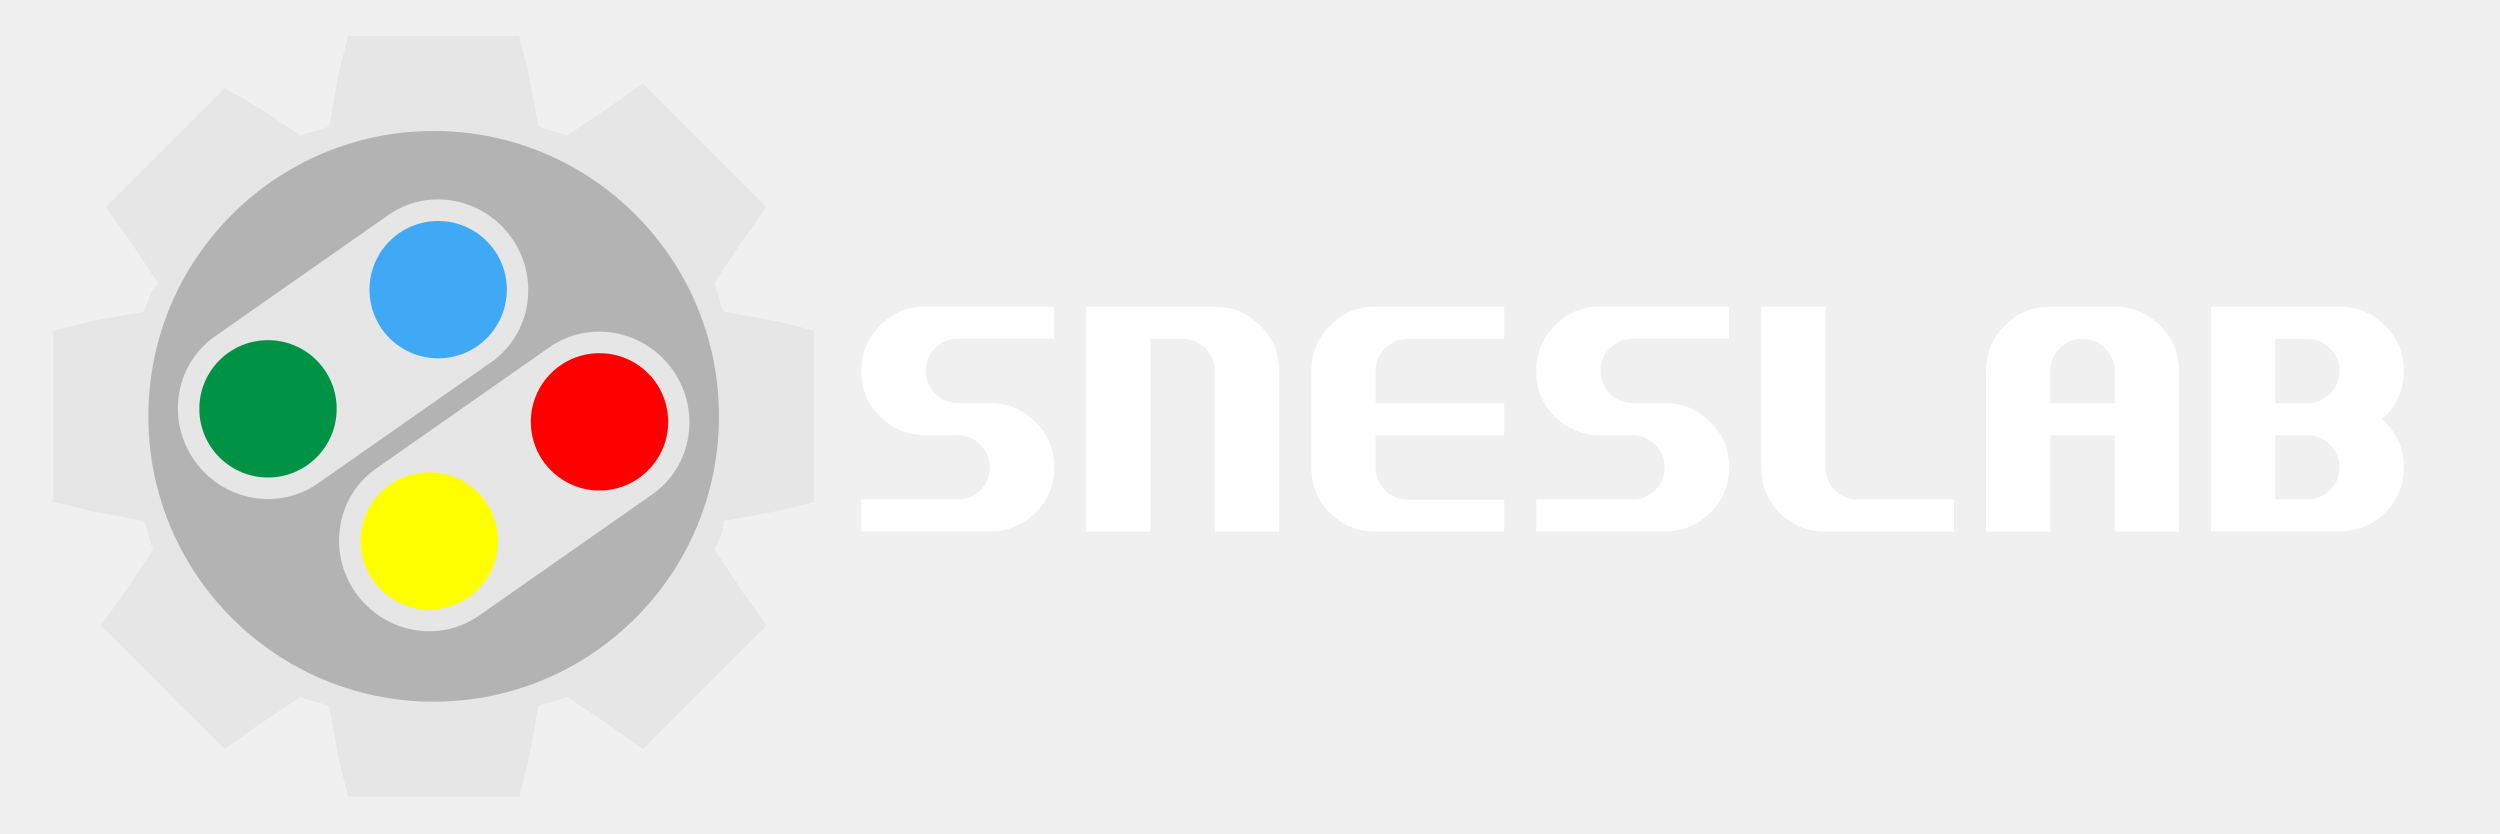
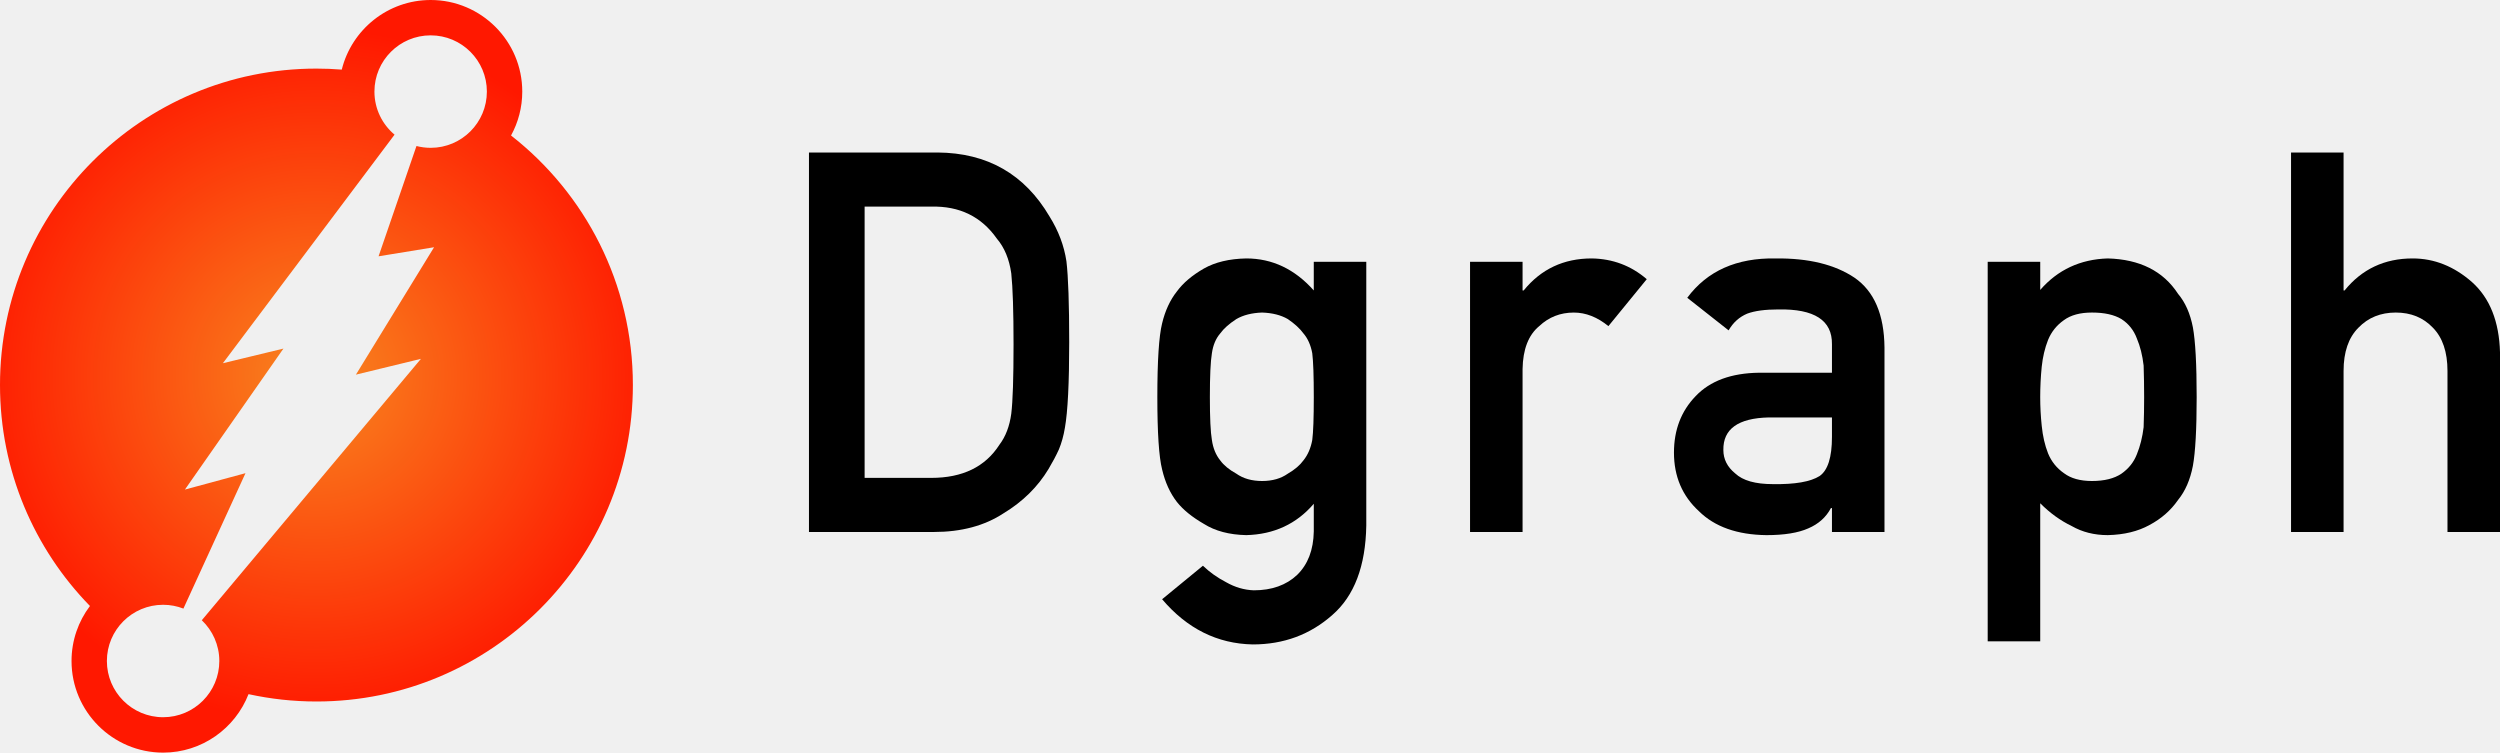
- <svg xmlns="http://www.w3.org/2000/svg" version="1.1" id="Layer_1" x="0px" y="0px" viewBox="0 0 1500 500" style="enable-background:new 0 0 1500 500;" xml:space="preserve">
-   <style type="text/css">
- 	@keyframes spinnan {
- 		0% { transform: rotate(90deg); }
- 		100% { transform: rotate(0deg); }
- 	}
- 	
- 	.cube {
- 		transform-origin: 260.2px;
- 		animation-duration: 2000ms;
- 		animation-iteration-count: infinite;
- 		animation-name: spinnan;
- 		animation-timing-function: linear;
- 	}
- 
- 	.st0{fill:#E6E6E6;}
- 	.st1{fill:#B3B3B3;}
- 	.st2{fill:#FF0000;}
- 	.st3{fill:#FFFF00;}
- 	.st4{fill:#3FA9F5;}
- 	.st5{fill:#009245;}
- 	.st6{fill:#FFFFFF;}
- </style>
+ <svg xmlns="http://www.w3.org/2000/svg" version="1.1" id="Layer_1" x="0px" y="0px" width="232.525px" height="70px" viewBox="0 0 232.525 70" enable-background="new 0 0 232.525 70" xml:space="preserve">
  <g>
-     <path class="st0 cube" d="M465.6,192.7l-31.4-5.7c-2.9-5.7-2.9-11.4-5.7-17.1l17.1-25.7l14.3-20l-74.2-74.2l-20,14.3l-25.7,17.1   c-5.7-2.9-11.4-2.9-17.1-5.7l-5.7-31.4l-5.7-22.8H208.9l-5.7,22.8l-5.7,31.4c-5.7,2.9-11.4,2.9-17.1,5.7l-25.7-17.1l-20-11.4   l-71.3,71.3l14.3,20l17.1,25.7c-5.7,5.7-5.7,11.4-8.6,17.1l-31.4,5.7L32,198.4v102.7l22.8,5.7l31.4,5.7c2.9,5.7,2.9,11.4,5.7,17.1   l-17.1,25.7l-14.3,20l74.2,74.2l20-14.3l25.7-17.1c5.7,2.9,11.4,2.9,17.1,5.7l5.7,31.4l5.7,22.8h102.7l5.7-22.8l5.7-31.4   c5.7-2.9,11.4-2.9,17.1-5.7l25.7,17.1l20,14.3l74.2-74.2l-14.3-20l-17.1-25.7c2.9-5.7,5.7-11.4,5.7-17.1l31.4-5.7l22.8-5.7V198.4   C488.5,198.4,465.6,192.7,465.6,192.7z" />
+     <radialGradient id="SVGID_1_" cx="29.432" cy="35" r="32.336" gradientUnits="userSpaceOnUse">
+       <stop offset="0" style="stop-color:#F8861F" />
+       <stop offset="1" style="stop-color:#FF1800" />
+     </radialGradient>
+     <path fill="url(#SVGID_1_)" d="M47.532,12.603c0.665-1.213,1.044-2.605,1.044-4.084C48.577,3.822,44.755,0,40.059,0   c-3.993,0-7.353,2.761-8.271,6.474C31.01,6.412,30.224,6.38,29.432,6.38C13.177,6.38,0,19.557,0,35.812   c0,7.997,3.19,15.246,8.366,20.551c-1.075,1.426-1.713,3.199-1.713,5.118c0,4.698,3.822,8.52,8.521,8.52   c3.61,0,6.704-2.259,7.941-5.438c2.035,0.445,4.149,0.683,6.317,0.683c16.255,0,29.432-13.179,29.432-29.433   C58.864,26.382,54.429,17.99,47.532,12.603z M40.057,13.749c-0.456,0-0.899-0.059-1.321-0.168L35.21,23.839l5.162-0.843   l-7.269,11.85l6.049-1.471L18.769,57.689c1.003,0.952,1.63,2.299,1.63,3.791c0,2.887-2.341,5.229-5.228,5.229   c-2.888,0-5.23-2.343-5.23-5.229c0-2.888,2.342-5.229,5.23-5.229c0.666,0,1.302,0.126,1.888,0.354l5.774-12.595l-5.634,1.525   l9.163-13.113l-5.632,1.362l15.968-21.259c-1.144-0.959-1.872-2.398-1.872-4.008c0-2.887,2.342-5.229,5.23-5.229   c2.886,0,5.228,2.342,5.228,5.229C45.285,11.407,42.943,13.749,40.057,13.749z" />
    <g>
-       <circle class="st1" cx="260.2" cy="249.8" r="171.2" />
+       <path d="M75.242,14.184h11.962c4.629,0.032,8.1,2.017,10.415,5.955c0.828,1.324,1.352,2.711,1.57,4.165    c0.172,1.453,0.258,3.962,0.258,7.528c0,3.793-0.133,6.44-0.398,7.941c-0.125,0.758-0.313,1.436-0.563,2.034    c-0.266,0.58-0.586,1.186-0.962,1.815c-1.001,1.661-2.393,3.034-4.175,4.114c-1.767,1.163-3.933,1.744-6.497,1.744h-11.61V14.184z     M80.417,44.448h6.199c2.911,0,5.023-1.028,6.339-3.081c0.579-0.761,0.947-1.724,1.103-2.888c0.141-1.148,0.212-3.299,0.212-6.453    c0-3.073-0.071-5.272-0.212-6.599c-0.188-1.326-0.633-2.401-1.337-3.227c-1.441-2.054-3.476-3.048-6.104-2.983h-6.199V44.448z" />
+       <path d="M122.194,46.857c-1.609,1.878-3.703,2.849-6.281,2.915c-1.577-0.034-2.888-0.381-3.935-1.042    c-1.095-0.631-1.93-1.309-2.508-2.035c-0.64-0.824-1.101-1.833-1.382-3.029c-0.297-1.179-0.444-3.423-0.444-6.734    c0-3.376,0.147-5.661,0.444-6.857c0.282-1.178,0.742-2.172,1.382-2.979c0.579-0.787,1.414-1.493,2.508-2.121    c1.046-0.593,2.358-0.906,3.935-0.938c2.421,0,4.515,0.993,6.281,2.978v-2.663h4.884v24.523c-0.062,3.777-1.116,6.553-3.161,8.328    c-2.061,1.825-4.526,2.736-7.399,2.736c-3.293-0.064-6.104-1.466-8.43-4.204l3.796-3.116c0.625,0.601,1.342,1.11,2.155,1.532    c0.828,0.472,1.687,0.723,2.578,0.754c1.67,0,3.016-0.477,4.03-1.434c1-0.974,1.516-2.318,1.548-4.038V46.857z M112.53,36.94    c0,1.928,0.062,3.255,0.188,3.984c0.109,0.761,0.368,1.393,0.774,1.895c0.328,0.453,0.829,0.866,1.501,1.238    c0.64,0.453,1.439,0.681,2.393,0.681c0.954,0,1.752-0.228,2.393-0.681c0.641-0.372,1.126-0.785,1.455-1.238    c0.405-0.502,0.68-1.134,0.82-1.895c0.095-0.729,0.142-2.057,0.142-3.984c0-1.959-0.047-3.32-0.142-4.081    c-0.141-0.761-0.415-1.376-0.82-1.846c-0.329-0.454-0.814-0.899-1.455-1.336c-0.641-0.372-1.438-0.574-2.393-0.607    c-0.954,0.033-1.752,0.235-2.393,0.607c-0.672,0.437-1.173,0.883-1.501,1.336c-0.406,0.47-0.665,1.085-0.774,1.846    C112.592,33.621,112.53,34.981,112.53,36.94z" />
+       <path d="M136.729,24.352h4.885v2.663h0.103c1.611-1.985,3.722-2.978,6.333-2.978c1.955,0.032,3.66,0.676,5.115,1.93l-3.568,4.366    c-1.033-0.841-2.105-1.262-3.216-1.262c-1.252,0-2.325,0.42-3.217,1.26c-1.001,0.824-1.519,2.158-1.55,4v15.151h-4.885V24.352z" />
+       <path d="M170.39,47.254h-0.095c-0.452,0.855-1.155,1.485-2.108,1.89c-0.938,0.418-2.234,0.629-3.891,0.629    c-2.719-0.034-4.812-0.775-6.281-2.228c-1.547-1.421-2.32-3.235-2.32-5.446c0-2.114,0.672-3.865,2.016-5.254    c1.344-1.419,3.312-2.145,5.906-2.178h6.773v-2.651c0.031-2.222-1.633-3.299-4.994-3.235c-1.22,0-2.181,0.129-2.885,0.389    c-0.734,0.308-1.313,0.827-1.733,1.557l-3.847-3.03c1.858-2.504,4.6-3.724,8.224-3.66c3.061-0.032,5.506,0.565,7.333,1.792    c1.828,1.259,2.757,3.422,2.788,6.488v17.165h-4.886V47.254z M170.39,38.826h-5.871c-2.853,0.064-4.261,1.074-4.229,3.029    c0,0.854,0.368,1.583,1.104,2.18c0.705,0.663,1.871,0.993,3.5,0.993c2.051,0.033,3.499-0.218,4.345-0.75    c0.769-0.533,1.151-1.744,1.151-3.635V38.826z" />
+       <path d="M184.876,24.352h4.886v2.614c1.626-1.872,3.719-2.849,6.281-2.929c2.984,0.08,5.164,1.179,6.538,3.293    c0.671,0.791,1.131,1.831,1.381,3.122c0.232,1.276,0.35,3.438,0.35,6.488c0,2.97-0.117,5.1-0.352,6.391    c-0.249,1.291-0.71,2.35-1.381,3.173c-0.673,0.967-1.556,1.742-2.649,2.324c-1.077,0.597-2.373,0.91-3.889,0.944    c-1.25,0-2.366-0.281-3.351-0.844c-1.062-0.513-2.038-1.221-2.929-2.12v12.841h-4.886V24.352z M194.571,44.738    c1.156,0,2.07-0.228,2.744-0.681c0.672-0.47,1.148-1.068,1.432-1.797c0.311-0.761,0.521-1.604,0.632-2.527    c0.031-0.906,0.047-1.837,0.047-2.793c0-1.004-0.016-1.983-0.047-2.939c-0.11-0.956-0.321-1.797-0.632-2.526    c-0.283-0.761-0.76-1.361-1.432-1.798c-0.674-0.405-1.588-0.607-2.744-0.607c-1.095,0-1.964,0.235-2.604,0.705    c-0.674,0.47-1.166,1.084-1.479,1.846c-0.298,0.761-0.493,1.587-0.586,2.478c-0.095,0.94-0.142,1.886-0.142,2.842    c0,0.892,0.047,1.781,0.142,2.673c0.093,0.938,0.288,1.789,0.586,2.55c0.312,0.762,0.805,1.377,1.479,1.846    C192.607,44.495,193.477,44.738,194.571,44.738z" />
+       <path d="M213.09,14.184h4.886v12.831h0.094c1.609-1.985,3.718-2.978,6.327-2.978c2.014,0,3.857,0.735,5.527,2.203    c1.657,1.486,2.523,3.664,2.602,6.537v16.705h-4.886V34.5c0-1.762-0.454-3.103-1.361-4.024c-0.891-0.938-2.04-1.406-3.448-1.406    c-1.406,0-2.563,0.468-3.47,1.406c-0.924,0.921-1.385,2.263-1.385,4.024v14.981h-4.886V14.184z" />
    </g>
-     <path class="st0" d="M329.6,208.4l-103.9,72.7c-23.9,16.7-29.4,50.1-12.4,74.4c17.1,24.4,50.3,30.6,74.2,13.8l103.9-72.7   c23.9-16.7,29.4-50.1,12.4-74.4S353.5,191.6,329.6,208.4z" />
-     <circle class="st2" cx="359.7" cy="253.1" r="41.2" />
-     <circle class="st3" cx="257.6" cy="324.6" r="41.2" />
-     <path class="st0" d="M232.9,129.1L129,201.8c-23.9,16.7-29.4,50.1-12.4,74.4c17.1,24.4,50.3,30.6,74.2,13.8l103.9-72.7   c23.9-16.7,29.4-50.1,12.4-74.4C290,118.5,256.8,112.3,232.9,129.1z" />
-     <circle class="st4" cx="262.9" cy="173.8" r="41.2" />
-     <circle class="st5" cx="160.8" cy="245.3" r="41.2" />
-   </g>
-   <g>
-     <path class="st6" d="M516.8,319v-19.3h57.8c5.2,0,9.7-1.9,13.6-5.6c3.8-3.8,5.7-8.4,5.7-13.7c0-5.2-1.9-9.7-5.7-13.6   c-3.8-3.8-8.3-5.7-13.6-5.7h-19.3c-10.7,0-19.9-3.8-27.4-11.3c-7.4-7.4-11.1-16.5-11.1-27.3c0-10.6,3.8-19.7,11.3-27.3   c7.4-7.5,16.5-11.3,27.3-11.3h77.1v19.3h-57.8c-5.3,0-9.9,1.9-13.7,5.7c-3.7,3.8-5.6,8.3-5.6,13.6c0,5.3,1.9,9.9,5.6,13.7   c3.8,3.7,8.4,5.6,13.7,5.6h19.3c10.6,0,19.7,3.8,27.3,11.4c7.5,7.4,11.3,16.5,11.3,27.1c0,10.7-3.8,19.9-11.4,27.4   c-7.4,7.4-16.5,11.1-27.1,11.1H516.8z" />
-     <path class="st6" d="M651.8,319V184h77.1c10.6,0,19.7,3.8,27.3,11.4c7.5,7.4,11.3,16.5,11.3,27.1V319h-38.6v-96.4   c0-5.2-1.9-9.7-5.7-13.6c-3.8-3.8-8.3-5.7-13.6-5.7h-19.3V319H651.8z" />
-     <path class="st6" d="M825.3,319c-10.7,0-19.9-3.8-27.4-11.3c-7.4-7.4-11.1-16.5-11.1-27.3v-57.8c0-10.6,3.8-19.7,11.3-27.3   c7.4-7.5,16.5-11.3,27.3-11.3h77.1v19.3h-57.8c-5.3,0-9.9,1.9-13.7,5.7c-3.7,3.8-5.6,8.3-5.6,13.6v19.3h77.1v19.3h-77.1v19.3   c0,5.3,1.9,9.9,5.6,13.7c3.8,3.7,8.4,5.6,13.7,5.6h57.8V319H825.3z M825.1,314h0.2H825.1z" />
-     <path class="st6" d="M921.7,319v-19.3h57.8c5.2,0,9.7-1.9,13.6-5.6c3.8-3.8,5.7-8.4,5.7-13.7c0-5.2-1.9-9.7-5.7-13.6   c-3.8-3.8-8.3-5.7-13.6-5.7h-19.3c-10.7,0-19.9-3.8-27.4-11.3c-7.4-7.4-11.1-16.5-11.1-27.3c0-10.6,3.8-19.7,11.3-27.3   c7.4-7.5,16.5-11.3,27.3-11.3h77.1v19.3h-57.8c-5.3,0-9.9,1.9-13.7,5.7c-3.7,3.8-5.6,8.3-5.6,13.6c0,5.3,1.9,9.9,5.6,13.7   c3.8,3.7,8.4,5.6,13.7,5.6h19.3c10.6,0,19.7,3.8,27.3,11.4c7.5,7.4,11.3,16.5,11.3,27.1c0,10.7-3.8,19.9-11.4,27.4   c-7.4,7.4-16.5,11.1-27.1,11.1H921.7z" />
-     <path class="st6" d="M1095.2,319c-10.7,0-19.9-3.8-27.4-11.3c-7.4-7.4-11.1-16.5-11.1-27.3V184h38.6v96.4c0,5.3,1.9,9.9,5.6,13.7   c3.8,3.7,8.4,5.6,13.7,5.6h57.8V319H1095.2z M1095.1,314h0.2H1095.1z" />
-     <path class="st6" d="M1191.6,319v-96.4c0-10.6,3.8-19.7,11.3-27.3c7.4-7.5,16.5-11.3,27.3-11.3h38.6c10.6,0,19.7,3.8,27.3,11.4   c7.5,7.4,11.3,16.5,11.3,27.1V319h-38.6v-57.8h-38.6V319H1191.6z M1268.8,241.9v-19.3c0-5.2-1.9-9.7-5.7-13.6   c-3.8-3.8-8.3-5.7-13.6-5.7c-5.3,0-9.9,1.9-13.7,5.7c-3.7,3.8-5.6,8.3-5.6,13.6v19.3H1268.8z" />
-     <path class="st6" d="M1326.6,319V184h77.1c10.6,0,19.7,3.8,27.3,11.4c7.5,7.4,11.3,16.5,11.3,27.1c0,10.7-3.8,19.9-11.4,27.4   c-0.5,0.5-1.1,1-1.7,1.5c0.6,0.6,1.2,1.2,1.8,1.8c7.5,7.4,11.3,16.5,11.3,27.1c0,10.7-3.8,19.9-11.4,27.4   c-7.4,7.4-16.5,11.1-27.1,11.1H1326.6z M1384.4,241.9c5.2,0,9.7-1.9,13.6-5.6c3.8-3.8,5.7-8.4,5.7-13.7c0-5.2-1.9-9.7-5.7-13.6   c-3.8-3.8-8.3-5.7-13.6-5.7h-19.3v38.6H1384.4z M1384.4,299.7c5.2,0,9.7-1.9,13.6-5.6c3.8-3.8,5.7-8.4,5.7-13.7   c0-5.2-1.9-9.7-5.7-13.6c-3.8-3.8-8.3-5.7-13.6-5.7h-19.3v38.6H1384.4z" />
  </g>
</svg>
